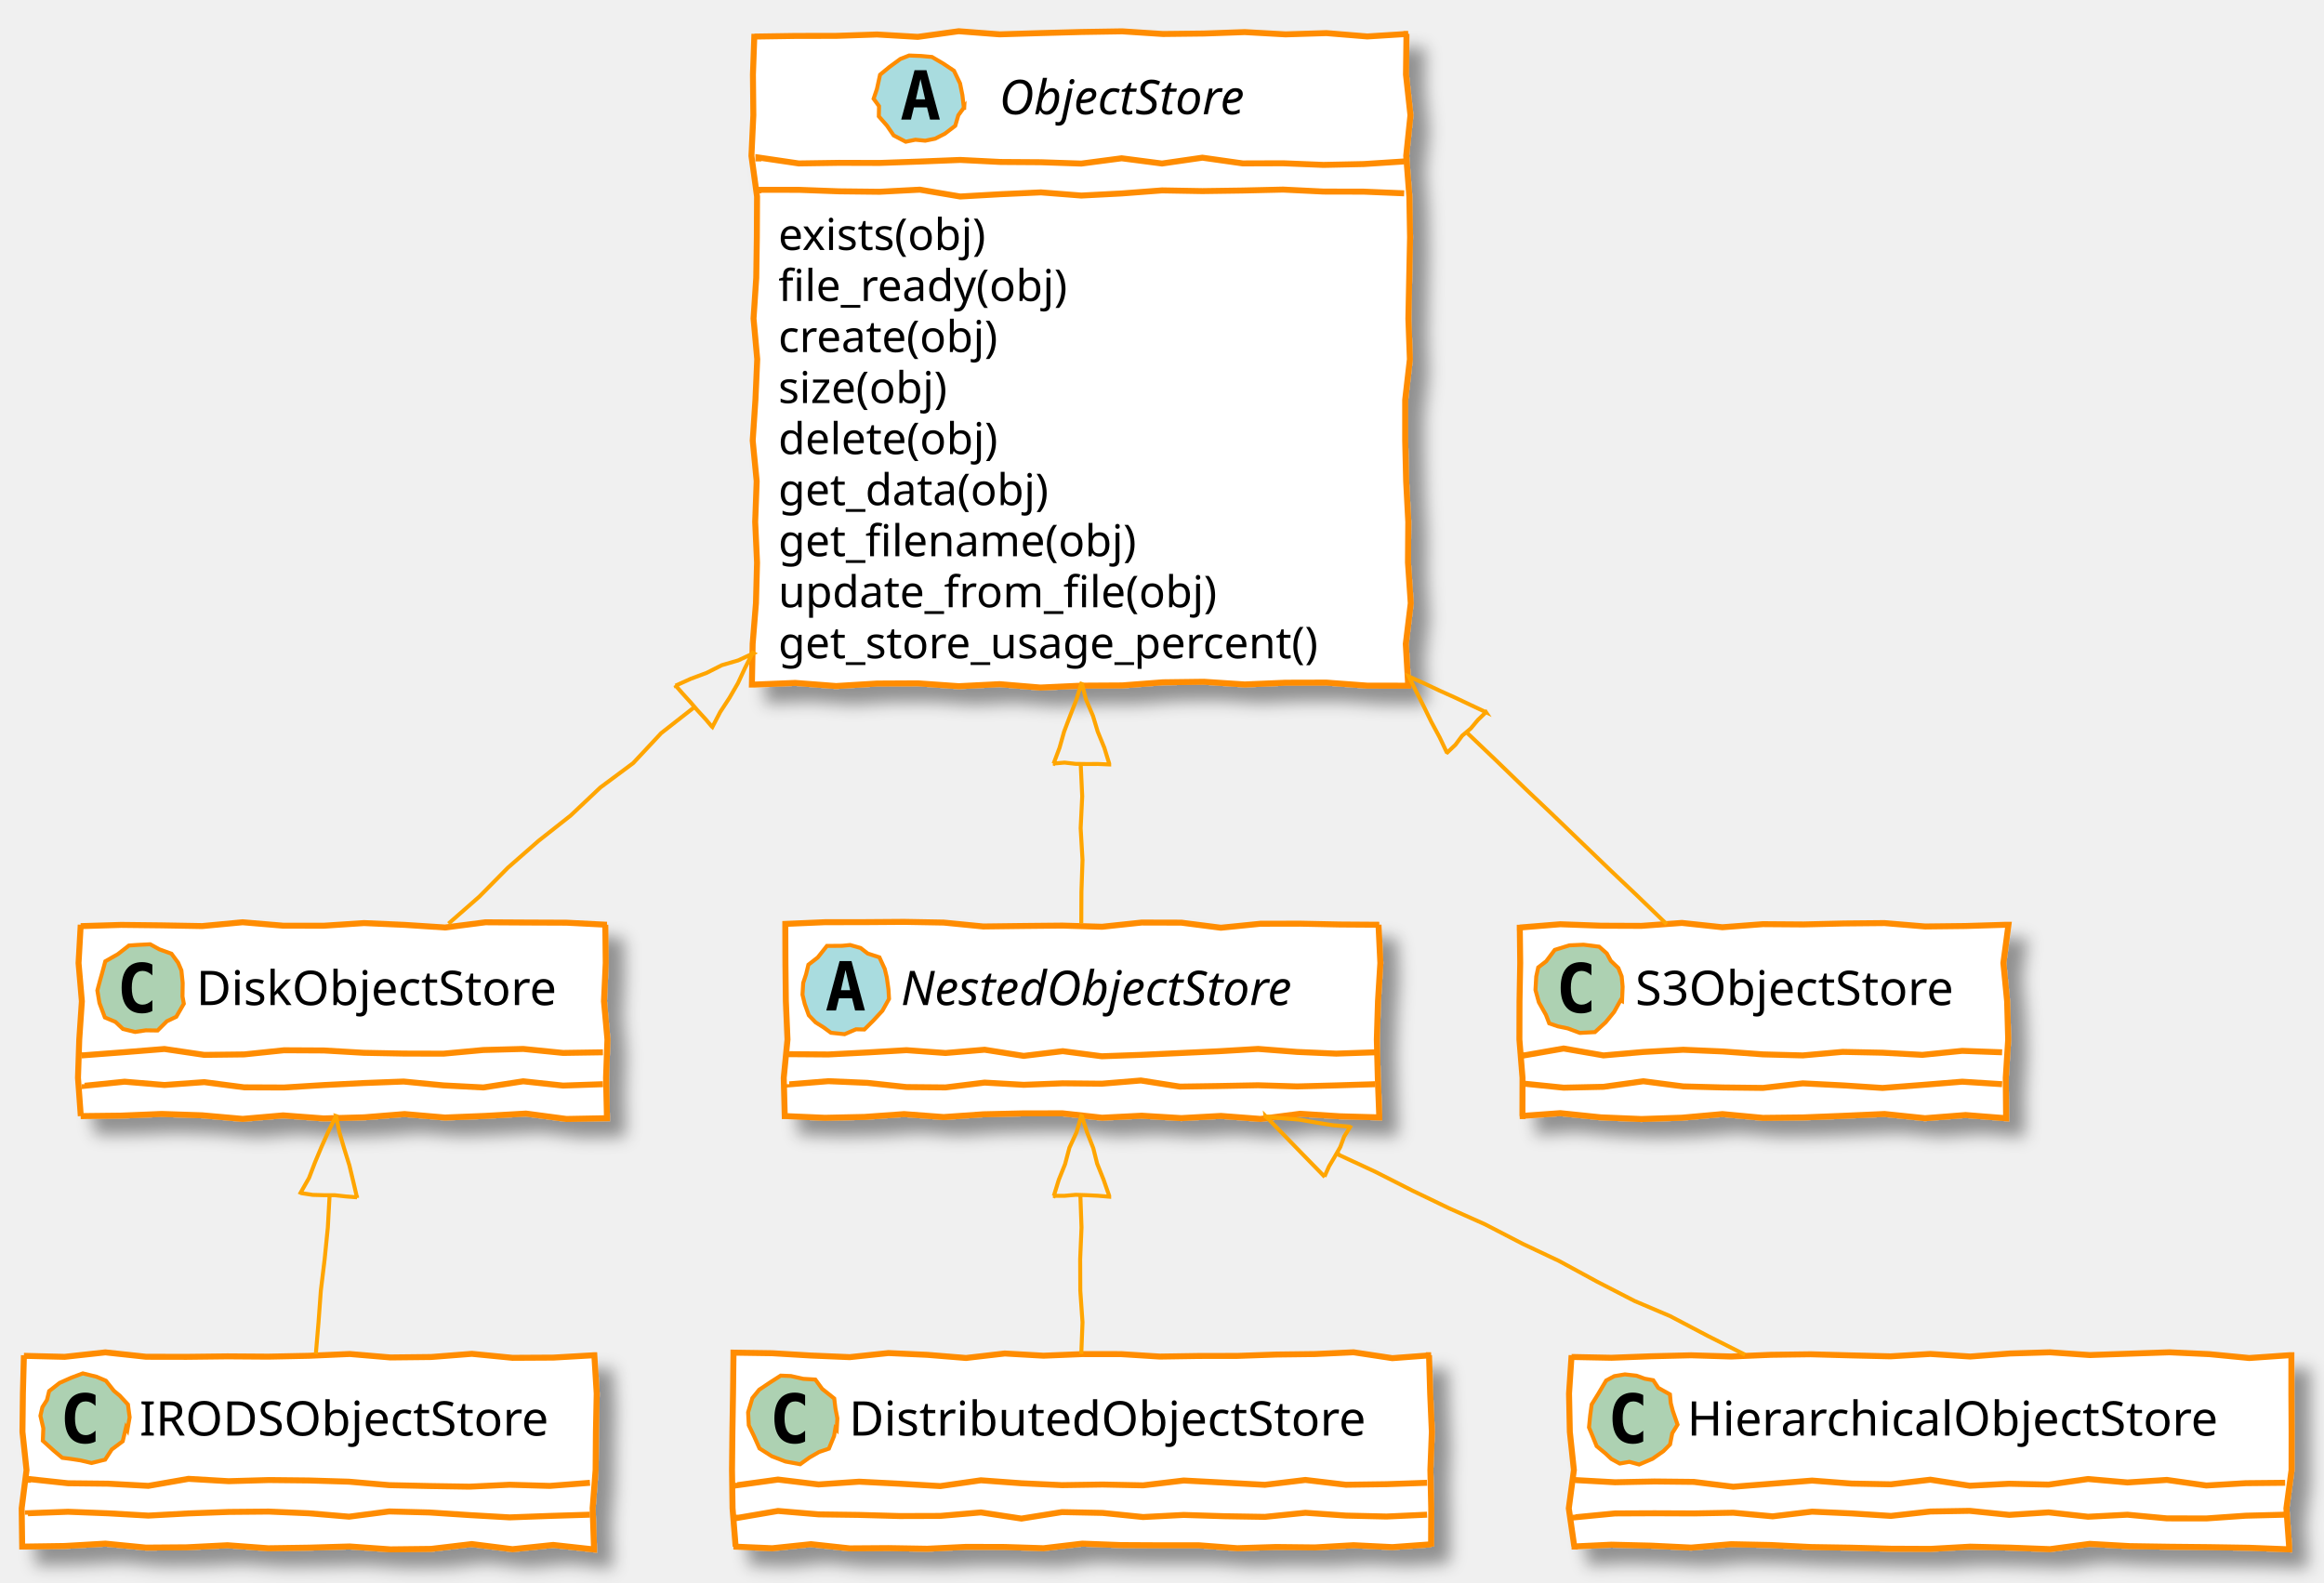
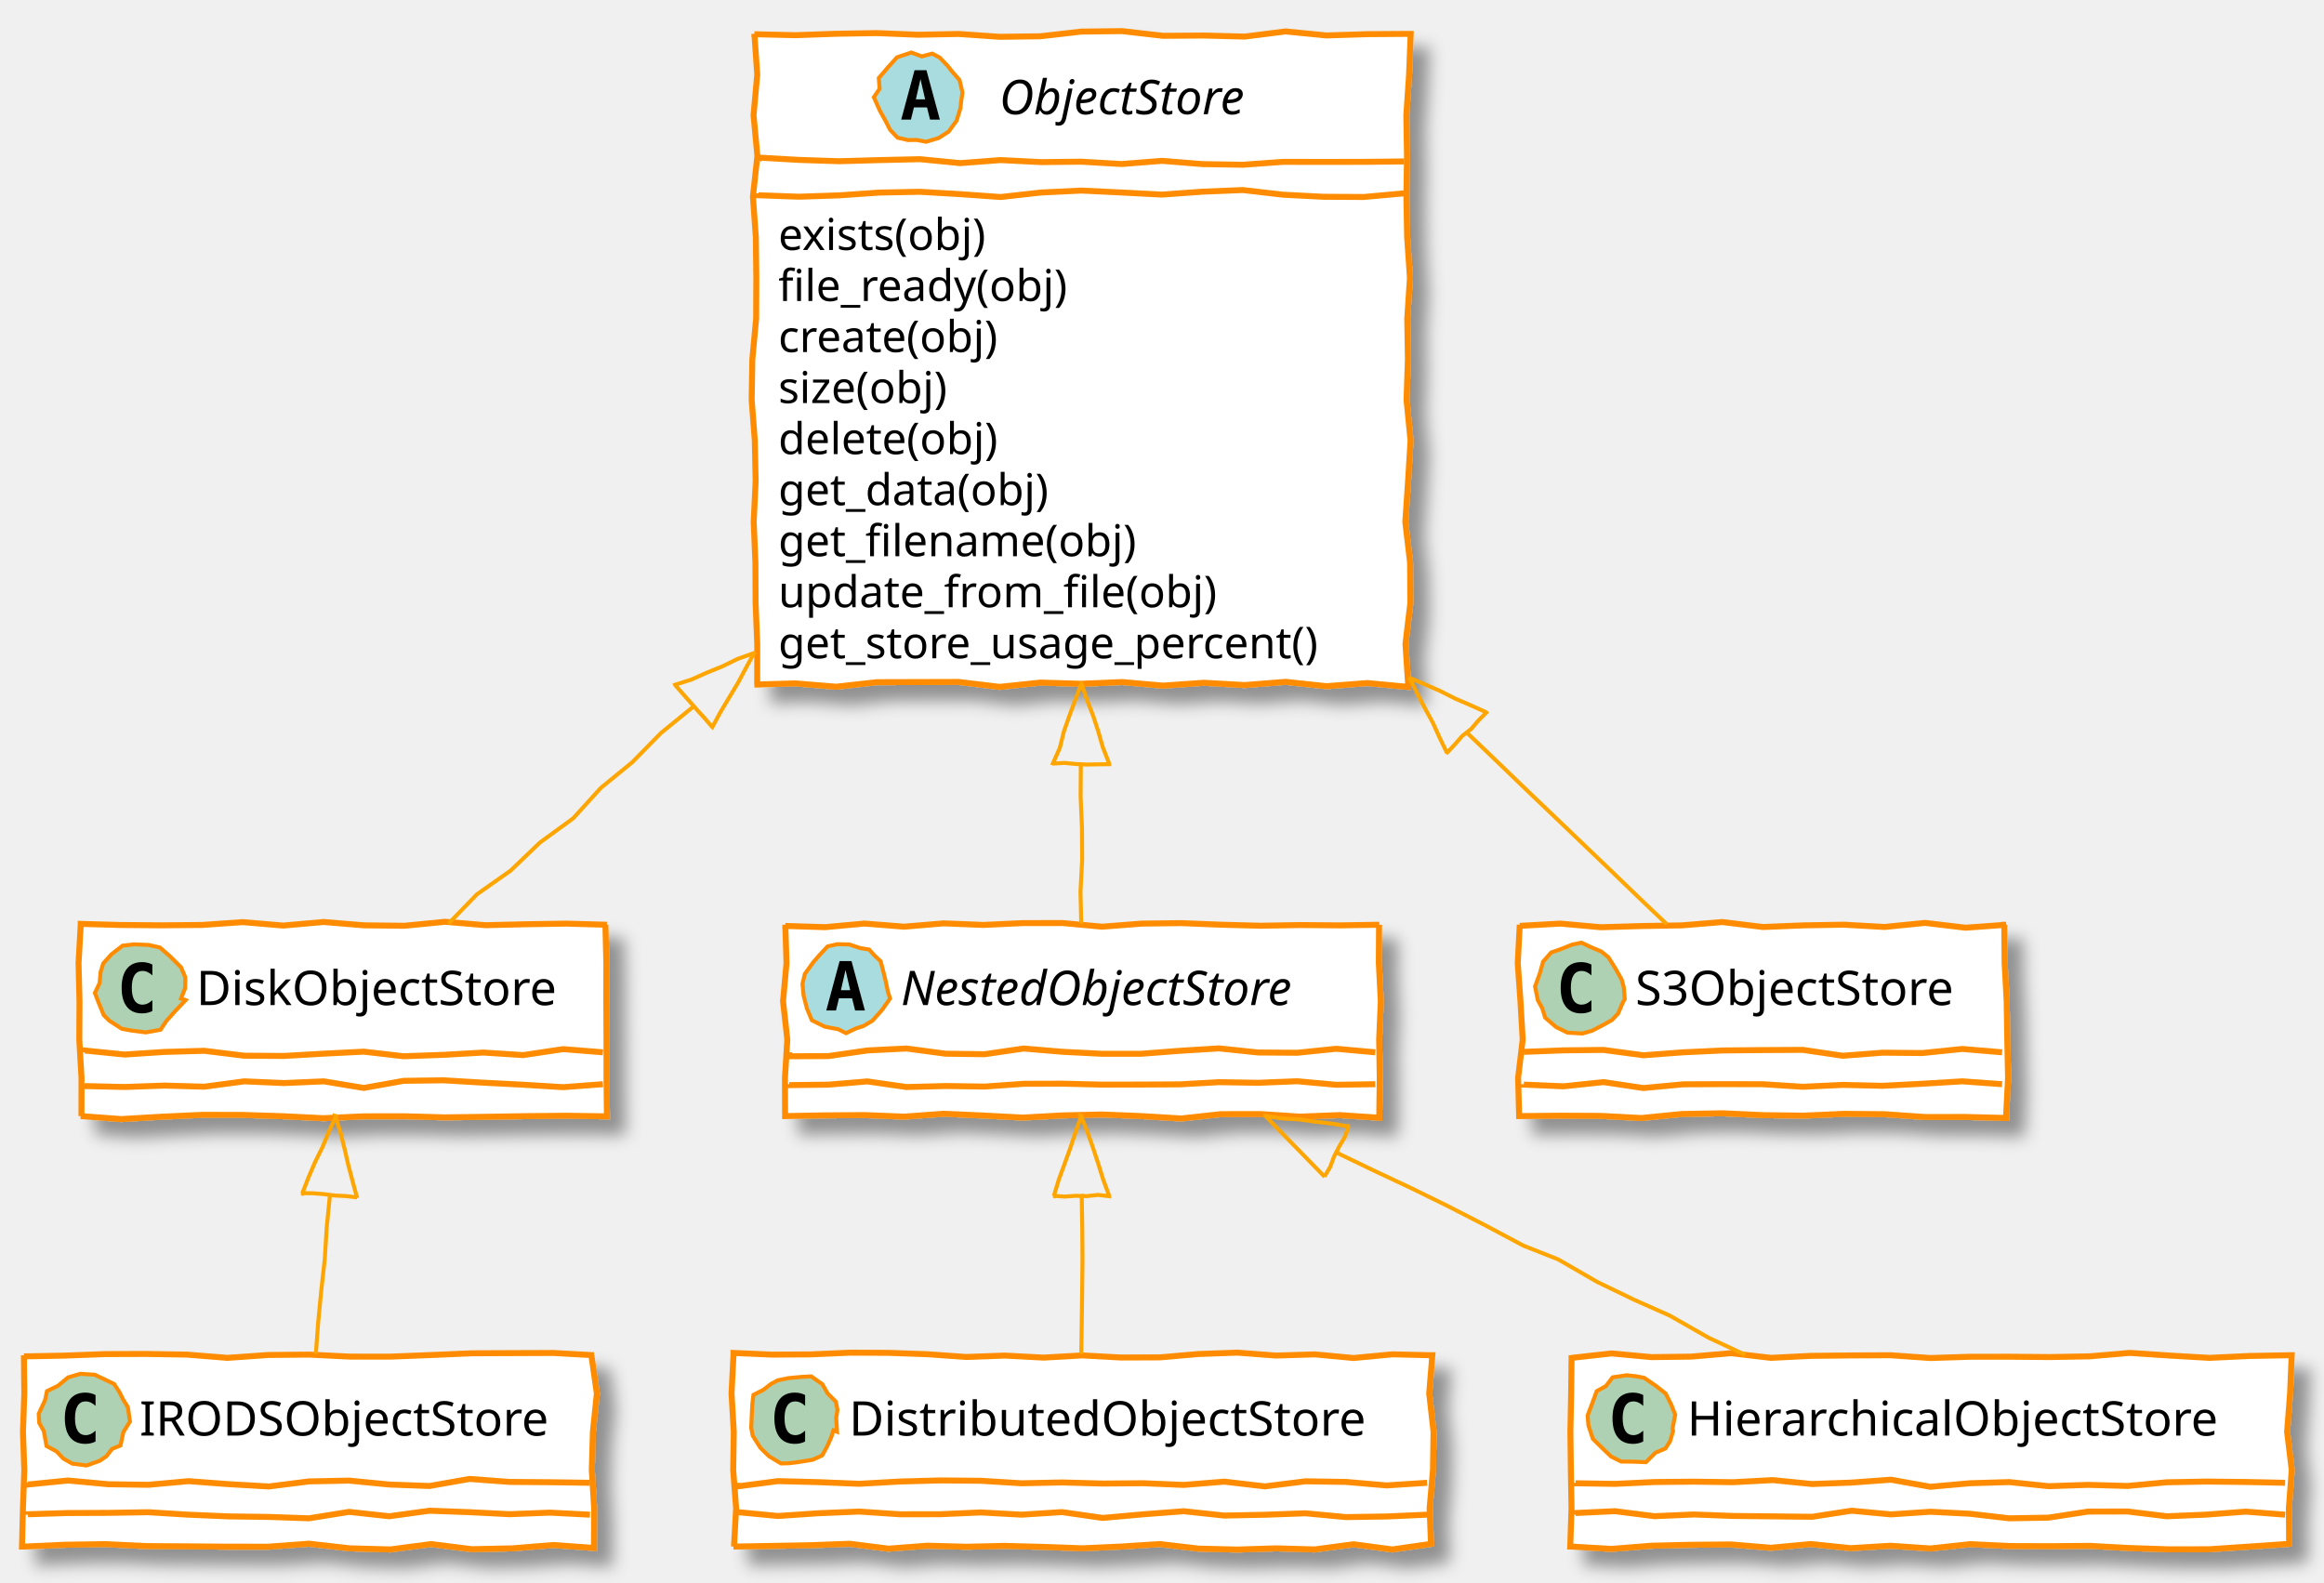
<svg xmlns="http://www.w3.org/2000/svg" height="397px" style="width:583px;height:397px;" version="1.1" viewBox="0 0 583 397" width="583px">
  <defs>
    <filter height="300%" id="f1" width="300%" x="-1" y="-1">
      <feGaussianBlur result="blurOut" stdDeviation="2.0" />
      <feColorMatrix in="blurOut" result="blurOut2" type="matrix" values="0 0 0 0 0 0 0 0 0 0 0 0 0 0 0 0 0 0 .4 0" />
      <feOffset dx="4.0" dy="4.0" in="blurOut2" result="blurOut3" />
      <feBlend in="SourceGraphic" in2="blurOut3" mode="normal" />
    </filter>
  </defs>
  <g>
-     <polygon fill="#FFFFFF" filter="url(#f1)" points="189.25,8.5,189.25,9.171,199.5,9.017,209.75,8.999,220,8.653,230.25,9.25,240.5,7.834,250.75,8.616,261,8.305,271.25,8.026,281.5,7.863,291.75,8.53,302,8.413,312.25,8.052,322.5,8.623,332.75,8.307,343,9.146,353.25,8.5,352.832,8.5,352.704,18.703,353.823,28.905,352.761,39.108,353.55,49.31,353.725,59.513,353.515,69.716,353.307,79.918,353.682,90.121,352.504,100.324,352.504,110.526,352.747,120.729,353.281,130.932,353.204,141.134,353.901,151.337,352.658,161.54,353.25,171.742,353.25,172.023,343,172.009,332.75,171.25,322.5,171.277,312.25,171.712,302,171.04,291.75,171.17,281.5,171.953,271.25,172.014,261,172.487,250.75,171.635,240.5,172.149,230.25,171.43,220,171.483,209.75,172.107,199.5,171.325,189.25,171.742,188.621,171.742,188.81,161.54,189.637,151.337,189.912,141.134,189.444,130.932,189.819,120.729,188.825,110.526,189.507,100.324,189.961,90.121,189.034,79.918,189.712,69.716,189.86,59.513,189.914,49.31,188.508,39.108,188.985,28.905,188.883,18.703,189.25,8.5" style="stroke: #FF8C00; stroke-width: 1.5;" />
-     <polygon fill="#A9DCDF" points="241.888,26.891,240.408,28.908,239.634,31.551,237.022,33.549,234.595,34.787,232.099,35.296,229.641,35.055,227.211,35.556,224.186,33.971,222.502,31.519,220.464,29.197,220.514,26.634,219.159,24.772,219.991,22.311,220.775,18.741,223.165,16.772,225.863,14.798,228.066,13.928,231.1,14.048,233.799,14.297,236.661,15.977,239.31,17.747,240.838,20.929,241.431,23.872,241.855,27.525" style="stroke: #FF8C00; stroke-width: 1.0;" />
+     <polygon fill="#FFFFFF" filter="url(#f1)" points="189.25,8.5,189.25,8.588,199.5,8.829,209.75,8.473,220,8.301,230.25,8.718,240.5,8.522,250.75,9.234,261,9.1,271.25,7.925,281.5,7.808,291.75,8.985,302,8.914,312.25,9.178,322.5,7.883,332.75,8.894,343,8.571,353.25,8.5,353.881,8.5,353.479,18.703,352.793,28.905,352.96,39.108,352.815,49.31,352.993,59.513,353.696,69.716,353.021,79.918,353.184,90.121,352.844,100.324,353.847,110.526,353.226,120.729,352.535,130.932,353.731,141.134,353.794,151.337,352.579,161.54,353.25,171.742,353.25,172.322,343,171.363,332.75,172.148,322.5,171.058,312.25,171.863,302,171.291,291.75,172.007,281.5,171.109,271.25,171.544,261,171.243,250.75,172.32,240.5,171.083,230.25,171.111,220,171.14,209.75,172.279,199.5,171.442,189.25,171.742,189.952,171.742,189.97,161.54,189.551,151.337,189.504,141.134,189.073,130.932,189.562,120.729,189.352,110.526,188.567,100.324,188.731,90.121,189.689,79.918,189.73,69.716,189.61,59.513,188.881,49.31,189.999,39.108,189.036,28.905,189.965,18.703,189.25,8.5" style="stroke: #FF8C00; stroke-width: 1.5;" />
+     <polygon fill="#A9DCDF" points="240.934,27.151,239.967,30.288,237.956,33.035,235.461,34.628,232.314,35.566,229.871,35.107,227.8,35.142,225.168,34.542,223.285,32.556,222.127,30.295,220.763,27.839,219.214,24.388,220.663,22.268,220.453,19.587,222.813,16.832,225.031,14.38,228.605,13.179,231.255,14.146,233.869,13.459,235.729,14.445,237.676,16.465,238.962,18.084,240.695,20.05,241.445,23.188,241.12,25.433" style="stroke: #FF8C00; stroke-width: 1.0;" />
    <path d="M230.909,19.844 L229.753,24.922 L232.081,24.922 L230.909,19.844 Z M229.425,17.609 L232.409,17.609 L235.769,30 L233.316,30 L232.55,26.938 L229.269,26.938 L228.519,30 L226.081,30 L229.425,17.609 Z " />
    <text fill="#000000" font-family="sans-serif" font-size="12" font-style="italic" lengthAdjust="spacingAndGlyphs" textLength="73" x="250.7" y="28.654">ObjectStore</text>
-     <path d="M190.25,40.5 L190.25,39.512 L200.375,41.003 L210.5,40.852 L220.625,40.882 L230.75,40.528 L240.875,40.124 L251,40.632 L261.125,40.7 L271.25,41.04 L281.375,39.709 L291.5,41.023 L301.625,39.559 L311.75,40.995 L321.875,40.961 L332,41.372 L342.125,41.156 L352.25,40.5 " fill="#FFFFFF" style="stroke: #FF8C00; stroke-width: 1.5;" />
-     <path d="M190.25,48.5 L190.25,47.617 L200.375,47.626 L210.5,47.999 L220.625,48.112 L230.75,47.584 L240.875,49.299 L251,48.725 L261.125,48.263 L271.25,49.06 L281.375,48.534 L291.5,47.766 L301.625,47.944 L311.75,47.798 L321.875,47.562 L332,48.058 L342.125,48.081 L352.25,48.5 " fill="#FFFFFF" style="stroke: #FF8C00; stroke-width: 1.5;" />
+     <path d="M190.25,40.5 L190.25,39.535 L200.375,40.112 L210.5,40.449 L220.625,40.165 L230.75,39.934 L240.875,40.926 L251,40.161 L261.125,40.668 L271.25,40.564 L281.375,41.152 L291.5,40.353 L301.625,41.17 L311.75,41.333 L321.875,40.605 L332,40.628 L342.125,40.606 L352.25,40.5 " fill="#FFFFFF" style="stroke: #FF8C00; stroke-width: 1.5;" />
+     <path d="M190.25,48.5 L190.25,48.986 L200.375,49.35 L210.5,49.012 L220.625,48.31 L230.75,48.116 L240.875,48.706 L251,49.428 L261.125,48.3 L271.25,47.808 L281.375,48.295 L291.5,48.82 L301.625,48.089 L311.75,47.676 L321.875,48.847 L332,49.366 L342.125,49.42 L352.25,48.5 " fill="#FFFFFF" style="stroke: #FF8C00; stroke-width: 1.5;" />
    <text fill="#000000" font-family="sans-serif" font-size="11" lengthAdjust="spacingAndGlyphs" textLength="59" x="195.25" y="62.71">exists(obj)</text>
    <text fill="#000000" font-family="sans-serif" font-size="11" lengthAdjust="spacingAndGlyphs" textLength="80" x="195.25" y="75.515">file_ready(obj)</text>
    <text fill="#000000" font-family="sans-serif" font-size="11" lengthAdjust="spacingAndGlyphs" textLength="61" x="195.25" y="88.32">create(obj)</text>
    <text fill="#000000" font-family="sans-serif" font-size="11" lengthAdjust="spacingAndGlyphs" textLength="47" x="195.25" y="101.124">size(obj)</text>
    <text fill="#000000" font-family="sans-serif" font-size="11" lengthAdjust="spacingAndGlyphs" textLength="60" x="195.25" y="113.929">delete(obj)</text>
    <text fill="#000000" font-family="sans-serif" font-size="11" lengthAdjust="spacingAndGlyphs" textLength="74" x="195.25" y="126.734">get_data(obj)</text>
    <text fill="#000000" font-family="sans-serif" font-size="11" lengthAdjust="spacingAndGlyphs" textLength="98" x="195.25" y="139.539">get_filename(obj)</text>
    <text fill="#000000" font-family="sans-serif" font-size="11" lengthAdjust="spacingAndGlyphs" textLength="120" x="195.25" y="152.343">update_from_file(obj)</text>
    <text fill="#000000" font-family="sans-serif" font-size="11" lengthAdjust="spacingAndGlyphs" textLength="152" x="195.25" y="165.148">get_store_usage_percent()</text>
-     <polygon fill="#FFFFFF" filter="url(#f1)" points="20.25,232,20.25,232.346,30.404,232.036,40.558,232.151,50.712,232.332,60.865,231.374,71.019,232.233,81.173,232.247,91.327,231.579,101.481,232.028,111.635,232.688,121.788,231.382,131.942,231.442,142.096,231.483,152.25,232,151.85,232,151.952,241.6,151.515,251.2,152.381,260.8,152.03,270.4,152.25,280,152.25,280.529,142.096,280.72,131.942,279.367,121.788,279.948,111.635,280.362,101.481,279.49,91.327,280.308,81.173,280.585,71.019,279.822,60.865,280.702,50.712,279.804,40.558,279.463,30.404,279.883,20.25,280,20.268,280,19.564,270.4,19.883,260.8,20.538,251.2,19.705,241.6,20.25,232" style="stroke: #FF8C00; stroke-width: 1.5;" />
-     <polygon fill="#ADD1B2" points="46.114,251.806,44.227,255.081,41.856,256.21,39.534,258.527,36.572,258.486,33.899,258.893,30.86,258.153,28.954,256.365,26.308,255.252,24.953,251.634,24.422,248.487,25.111,245.912,25.608,244.156,26.415,241.175,29.573,239.374,32.342,237.214,34.458,237.064,37.672,236.897,40.001,238.178,43.006,239.258,44.677,241.516,45.505,243.453,45.83,246.59,45.781,250.001" style="stroke: #FF8C00; stroke-width: 1.0;" />
+     <polygon fill="#FFFFFF" filter="url(#f1)" points="20.25,232,20.25,231.783,30.404,232.063,40.558,232.14,50.712,232.051,60.865,231.338,71.019,232.203,81.173,231.306,91.327,232.145,101.481,232.254,111.635,231.253,121.788,232.114,131.942,231.871,142.096,231.716,152.25,232,151.867,232,152.107,241.6,152.1,251.2,152.148,260.8,152.151,270.4,152.25,280,152.25,280.06,142.096,279.913,131.942,280.014,121.788,280.18,111.635,280.322,101.481,280.045,91.327,280.056,81.173,280.529,71.019,280.034,60.865,279.706,50.712,279.688,40.558,280.157,30.404,280.749,20.25,280,20.439,280,20.45,270.4,19.892,260.8,19.945,251.2,19.705,241.6,20.25,232" style="stroke: #FF8C00; stroke-width: 1.5;" />
+     <polygon fill="#ADD1B2" points="46.554,250.922,43.99,253.614,41.719,256.158,40.268,258.346,36.577,259.004,32.887,258.529,30.56,258.098,27.426,256.072,26.021,254.665,24.662,251.34,23.801,249.108,24.989,246.635,25.233,243.858,25.913,241.681,27.958,239.413,30.76,237.246,33.643,236.913,37.275,237.068,40.117,237.708,42.662,239.928,45.422,242.683,46.496,245.214,46.448,247.891,45.417,250.524" style="stroke: #FF8C00; stroke-width: 1.0;" />
    <path d="M38.219,253.641 Q37.641,253.938 37,254.086 Q36.359,254.234 35.656,254.234 Q33.156,254.234 31.836,252.586 Q30.516,250.938 30.516,247.812 Q30.516,244.688 31.836,243.031 Q33.156,241.375 35.656,241.375 Q36.359,241.375 37.008,241.531 Q37.656,241.688 38.219,241.984 L38.219,244.703 Q37.594,244.125 37,243.852 Q36.406,243.578 35.781,243.578 Q34.438,243.578 33.75,244.648 Q33.062,245.719 33.062,247.812 Q33.062,249.906 33.75,250.977 Q34.438,252.047 35.781,252.047 Q36.406,252.047 37,251.773 Q37.594,251.5 38.219,250.922 L38.219,253.641 Z " />
    <text fill="#000000" font-family="sans-serif" font-size="12" lengthAdjust="spacingAndGlyphs" textLength="100" x="49.25" y="252.154">DiskObjectStore</text>
-     <path d="M21.25,264 L21.25,264.727 L31.25,263.968 L41.25,263.167 L51.25,264.647 L61.25,264.528 L71.25,263.489 L81.25,263.541 L91.25,264.125 L101.25,264.318 L111.25,264.344 L121.25,263.423 L131.25,263.157 L141.25,264.156 L151.25,264 " fill="#FFFFFF" style="stroke: #FF8C00; stroke-width: 1.5;" />
-     <path d="M21.25,272 L21.25,272.396 L31.25,271.372 L41.25,272.201 L51.25,271.482 L61.25,272.788 L71.25,272.832 L81.25,272.214 L91.25,271.71 L101.25,271.332 L111.25,272.3 L121.25,272.818 L131.25,271.271 L141.25,272.348 L151.25,272 " fill="#FFFFFF" style="stroke: #FF8C00; stroke-width: 1.5;" />
-     <polygon fill="#FFFFFF" filter="url(#f1)" points="197,232,197,231.788,206.933,231.36,216.867,231.348,226.8,231.276,236.733,231.454,246.667,232.431,256.6,232.307,266.533,232.21,276.467,232.502,286.4,231.446,296.333,231.473,306.267,232.747,316.2,231.748,326.133,231.727,336.067,231.934,346,232,345.811,232,346.272,241.6,345.68,251.2,345.391,260.8,345.634,270.4,346,280,346,280.324,336.067,280.045,326.133,279.422,316.2,280.712,306.267,279.957,296.333,280.505,286.4,279.904,276.467,280.405,266.533,279.301,256.6,279.318,246.667,279.548,236.733,280.24,226.8,279.5,216.867,280.208,206.933,280.426,197,280,196.863,280,196.611,270.4,197.551,260.8,197.141,251.2,197.032,241.6,197,232" style="stroke: #FF8C00; stroke-width: 1.5;" />
-     <polygon fill="#A9DCDF" points="223.021,250.597,221.369,253.561,219.088,256.029,216.835,258.273,214.738,258.227,211.874,259.459,208.452,259.098,206.604,257.748,204.611,256.492,202.894,254.703,201.875,251.865,201.313,249.542,201.496,246.585,202.211,244.434,202.795,242.025,205.148,240.199,207.439,237.312,211.251,237.282,213.266,237.081,215.895,237.834,217.676,239.215,220.613,240.173,221.948,243.075,222.465,245.219,222.88,248.207" style="stroke: #FF8C00; stroke-width: 1.0;" />
+     <path d="M21.25,264 L21.25,263.55 L31.25,264.561 L41.25,263.905 L51.25,263.622 L61.25,264.851 L71.25,264.912 L81.25,264.335 L91.25,263.838 L101.25,264.988 L111.25,264.633 L121.25,264.063 L131.25,264.699 L141.25,263.202 L151.25,264 " fill="#FFFFFF" style="stroke: #FF8C00; stroke-width: 1.5;" />
+     <path d="M21.25,272 L21.25,272.471 L31.25,272.7 L41.25,272.349 L51.25,272.627 L61.25,271.285 L71.25,271.715 L81.25,271.285 L91.25,272.944 L101.25,271.156 L111.25,271.025 L121.25,271.617 L131.25,272.133 L141.25,272.748 L151.25,272 " fill="#FFFFFF" style="stroke: #FF8C00; stroke-width: 1.5;" />
+     <polygon fill="#FFFFFF" filter="url(#f1)" points="197,232,197,232.296,206.933,232.607,216.867,231.699,226.8,232.483,236.733,231.649,246.667,232.047,256.6,231.585,266.533,231.571,276.467,232.486,286.4,231.713,296.333,231.591,306.267,231.987,316.2,232.247,326.133,232.075,336.067,232.154,346,232,345.945,232,345.892,241.6,346.384,251.2,345.974,260.8,346.119,270.4,346,280,346,280.411,336.067,279.753,326.133,280.138,316.2,279.496,306.267,279.513,296.333,280.6,286.4,280.003,276.467,279.602,266.533,279.827,256.6,280.377,246.667,279.857,236.733,279.416,226.8,280.14,216.867,279.745,206.933,279.819,197,280,196.948,280,196.917,270.4,197.507,260.8,196.436,251.2,197.306,241.6,197,232" style="stroke: #FF8C00; stroke-width: 1.5;" />
+     <polygon fill="#A9DCDF" points="223.287,250.502,221.295,253.335,218.87,256.061,216.589,257.413,214.716,258.01,212.236,259.196,210.301,258.222,206.9,257.563,203.662,255.968,202.404,252.936,201.577,249.712,201.31,246.815,201.903,244.333,203.99,241.443,205.54,239.647,207.635,237.429,210.024,236.878,213.008,236.939,215.846,237.863,218.039,238.221,219.411,239.75,220.912,241.158,221.682,244.085,222.181,246.144,222.767,248.918" style="stroke: #FF8C00; stroke-width: 1.0;" />
    <path d="M212.109,243.344 L210.953,248.422 L213.281,248.422 L212.109,243.344 Z M210.625,241.109 L213.609,241.109 L216.969,253.5 L214.516,253.5 L213.75,250.438 L210.469,250.438 L209.719,253.5 L207.281,253.5 L210.625,241.109 Z " />
    <text fill="#000000" font-family="sans-serif" font-size="12" font-style="italic" lengthAdjust="spacingAndGlyphs" textLength="117" x="226" y="252.154">NestedObjectStore</text>
-     <path d="M198,264 L198,264.469 L207.8,264.543 L217.6,264.038 L227.4,263.467 L237.2,264.175 L247,263.352 L256.8,264.899 L266.6,263.715 L276.4,264.993 L286.2,264.641 L296,264.19 L305.8,263.732 L315.6,263.149 L325.4,263.907 L335.2,264.332 L345,264 " fill="#FFFFFF" style="stroke: #FF8C00; stroke-width: 1.5;" />
-     <path d="M198,272 L198,272.038 L207.8,271.243 L217.6,271.664 L227.4,272.721 L237.2,272.81 L247,271.598 L256.8,272.157 L266.6,271.781 L276.4,271.877 L286.2,271.07 L296,272.606 L305.8,272.457 L315.6,272.268 L325.4,272.562 L335.2,272.302 L345,272 " fill="#FFFFFF" style="stroke: #FF8C00; stroke-width: 1.5;" />
-     <polygon fill="#FFFFFF" filter="url(#f1)" points="381.25,232,381.25,232.699,391.417,231.871,401.583,232.239,411.75,232.28,421.917,231.542,432.083,232.626,442.25,231.849,452.417,231.923,462.583,231.679,472.75,231.583,482.917,232.431,493.083,232.315,503.25,232,503.846,232,502.567,241.6,503.506,251.2,503.773,260.8,503.165,270.4,503.25,280,503.25,280.538,493.083,279.734,482.917,280.528,472.75,279.475,462.583,279.925,452.417,280.332,442.25,280.447,432.083,279.496,421.917,280.405,411.75,280.736,401.583,280.316,391.417,279.262,381.25,280,381.918,280,381.939,270.4,381.159,260.8,381.186,251.2,381.359,241.6,381.25,232" style="stroke: #FF8C00; stroke-width: 1.5;" />
-     <polygon fill="#ADD1B2" points="406.542,250.943,404.908,253.885,402.798,256.47,400.1,258.932,396.328,259.137,393.293,258.005,390.819,257.49,388.639,256.735,387.819,254.611,386.043,251.444,385.188,248.363,385.382,245.001,385.883,242.701,387.877,241.168,390.031,238.301,393.694,237.168,397.247,237.006,401.166,237.506,403.077,239.191,404.084,241.058,405.984,242.874,406.813,244.961,407.054,247.562,406.905,251.138" style="stroke: #FF8C00; stroke-width: 1.0;" />
+     <path d="M198,264 L198,264.995 L207.8,264.947 L217.6,263.534 L227.4,263.044 L237.2,264.352 L247,264.478 L256.8,263.05 L266.6,263.875 L276.4,264.37 L286.2,264.372 L296,263.62 L305.8,263.017 L315.6,264.046 L325.4,264.116 L335.2,263.113 L345,264 " fill="#FFFFFF" style="stroke: #FF8C00; stroke-width: 1.5;" />
+     <path d="M198,272 L198,272.231 L207.8,272.115 L217.6,271.3 L227.4,272.713 L237.2,272.458 L247,272.596 L256.8,271.9 L266.6,271.869 L276.4,272.107 L286.2,272.091 L296,272.039 L305.8,271.49 L315.6,271.65 L325.4,271.259 L335.2,272.148 L345,272 " fill="#FFFFFF" style="stroke: #FF8C00; stroke-width: 1.5;" />
+     <polygon fill="#FFFFFF" filter="url(#f1)" points="381.25,232,381.25,232.28,391.417,231.709,401.583,232.624,411.75,232.324,421.917,232.155,432.083,231.32,442.25,232.567,452.417,232.152,462.583,231.986,472.75,232.557,482.917,231.535,493.083,232.744,503.25,232,502.791,232,502.878,241.6,503.392,251.2,503.545,260.8,503.743,270.4,503.25,280,503.25,280.473,493.083,280.221,482.917,280.232,472.75,279.527,462.583,279.438,452.417,279.888,442.25,279.765,432.083,279.292,421.917,279.475,411.75,280.483,401.583,279.951,391.417,279.903,381.25,280,381.095,280,380.837,270.4,381.987,260.8,381.426,251.2,380.744,241.6,381.25,232" style="stroke: #FF8C00; stroke-width: 1.5;" />
+     <polygon fill="#ADD1B2" points="407.011,251.696,405.93,254.255,404.393,255.887,402.188,257.128,399.412,258.579,396.951,259.284,393.219,259.071,390.34,257.649,387.631,255.304,386.878,252.924,385.782,250.937,385.086,247.492,386.292,244.167,387.108,241.234,389.121,238.965,391.45,238.148,394.415,236.969,396.712,236.496,399.058,237.604,401.689,238.701,403.492,240.163,405.377,243.191,406.819,245.761,407.344,247.677,407.589,250.616" style="stroke: #FF8C00; stroke-width: 1.0;" />
    <path d="M399.219,253.641 Q398.641,253.938 398,254.086 Q397.359,254.234 396.656,254.234 Q394.156,254.234 392.836,252.586 Q391.516,250.938 391.516,247.812 Q391.516,244.688 392.836,243.031 Q394.156,241.375 396.656,241.375 Q397.359,241.375 398.008,241.531 Q398.656,241.688 399.219,241.984 L399.219,244.703 Q398.594,244.125 398,243.852 Q397.406,243.578 396.781,243.578 Q395.438,243.578 394.75,244.648 Q394.062,245.719 394.062,247.812 Q394.062,249.906 394.75,250.977 Q395.438,252.047 396.781,252.047 Q397.406,252.047 398,251.773 Q398.594,251.5 399.219,250.922 L399.219,253.641 Z " />
    <text fill="#000000" font-family="sans-serif" font-size="12" lengthAdjust="spacingAndGlyphs" textLength="90" x="410.25" y="252.154">S3ObjectStore</text>
-     <path d="M382.25,264 L382.25,264.794 L392.25,263.046 L402.25,264.781 L412.25,263.916 L422.25,263.36 L432.25,263.79 L442.25,264.519 L452.25,264.781 L462.25,263.893 L472.25,264.1 L482.25,264.642 L492.25,263.636 L502.25,264 " fill="#FFFFFF" style="stroke: #FF8C00; stroke-width: 1.5;" />
-     <path d="M382.25,272 L382.25,271.856 L392.25,272.874 L402.25,272.657 L412.25,271.259 L422.25,272.555 L432.25,272.82 L442.25,272.935 L452.25,271.789 L462.25,272.295 L472.25,272.945 L482.25,272.178 L492.25,271.371 L502.25,272 " fill="#FFFFFF" style="stroke: #FF8C00; stroke-width: 1.5;" />
-     <polygon fill="#FFFFFF" filter="url(#f1)" points="6,340,6,340.147,16.214,340.4,26.429,339.279,36.643,340.381,46.857,340.4,57.071,340.279,67.286,340.351,77.5,340.138,87.714,339.687,97.929,340.555,108.143,340.443,118.357,339.645,128.571,340.649,138.786,340.591,149,340,149.098,340,149.687,349.6,149.491,359.2,149.413,368.8,148.667,378.4,149,388,149,388.716,138.786,387.591,128.571,388.654,118.357,387.371,108.143,388.581,97.929,388.7,87.714,387.972,77.5,388.269,67.286,388.42,57.071,387.665,46.857,388.18,36.643,388.256,26.429,387.26,16.214,387.851,6,388,5.569,388,5.435,378.4,6.655,368.8,5.633,359.2,5.745,349.6,6,340" style="stroke: #FF8C00; stroke-width: 1.5;" />
-     <polygon fill="#ADD1B2" points="31.602,358.155,30.783,361.58,28.028,363.649,26.368,366.19,22.942,367.034,20.191,366.377,17.783,366.009,15.621,365.729,13.51,363.957,10.741,361.454,10.867,358.328,10.14,355.194,10.636,353.029,11.779,351.231,12.329,348.995,14.961,346.936,17.905,345.628,20.775,344.555,24.195,345.388,26.565,346.396,28.565,348.917,30.029,350.129,32.092,352.352,32.523,355.574,31.955,358.775" style="stroke: #FF8C00; stroke-width: 1.0;" />
+     <path d="M382.25,264 L382.25,263.888 L392.25,263.507 L402.25,263.402 L412.25,264.743 L422.25,264 L432.25,263.532 L442.25,263.441 L452.25,263.387 L462.25,264.865 L472.25,264.097 L482.25,264.183 L492.25,263.161 L502.25,264 " fill="#FFFFFF" style="stroke: #FF8C00; stroke-width: 1.5;" />
+     <path d="M382.25,272 L382.25,272.101 L392.25,272.533 L402.25,271.471 L412.25,272.965 L422.25,272.03 L432.25,271.986 L442.25,272.009 L452.25,272.649 L462.25,272.177 L472.25,272.407 L482.25,271.886 L492.25,271.279 L502.25,272 " fill="#FFFFFF" style="stroke: #FF8C00; stroke-width: 1.5;" />
+     <polygon fill="#FFFFFF" filter="url(#f1)" points="6,340,6,340.287,16.214,340.094,26.429,339.71,36.643,339.677,46.857,339.839,57.071,340.659,67.286,339.935,77.5,339.838,87.714,340.342,97.929,340.349,108.143,339.946,118.357,339.51,128.571,339.465,138.786,339.425,149,340,148.353,340,149.73,349.6,148.731,359.2,148.455,368.8,149.051,378.4,149,388,149,388.34,138.786,387.608,128.571,388.442,118.357,388.656,108.143,387.37,97.929,388.714,87.714,388.437,77.5,387.279,67.286,388.027,57.071,388.023,46.857,387.94,36.643,387.874,26.429,387.386,16.214,387.539,6,388,5.518,388,5.755,378.4,6.1,368.8,5.762,359.2,6.1,349.6,6,340" style="stroke: #FF8C00; stroke-width: 1.5;" />
+     <polygon fill="#ADD1B2" points="30.951,359.291,30.238,362.628,28.123,363.497,26.68,365.361,24.989,366.492,21.721,367.653,18.145,367.194,15.905,365.934,14.178,364.121,11.676,362.776,10.996,359.035,9.843,356.985,9.712,354.691,11.305,351.27,11.788,348.997,14.545,347.667,17.073,345.569,20.115,344.662,23.765,344.891,26.68,346.269,28.636,347.212,29.986,349.299,30.931,351.192,32.078,353.009,32.606,356.619" style="stroke: #FF8C00; stroke-width: 1.0;" />
    <path d="M23.969,361.641 Q23.391,361.938 22.75,362.086 Q22.109,362.234 21.406,362.234 Q18.906,362.234 17.586,360.586 Q16.266,358.938 16.266,355.812 Q16.266,352.688 17.586,351.031 Q18.906,349.375 21.406,349.375 Q22.109,349.375 22.758,349.531 Q23.406,349.688 23.969,349.984 L23.969,352.703 Q23.344,352.125 22.75,351.852 Q22.156,351.578 21.531,351.578 Q20.188,351.578 19.5,352.648 Q18.812,353.719 18.812,355.812 Q18.812,357.906 19.5,358.977 Q20.188,360.047 21.531,360.047 Q22.156,360.047 22.75,359.773 Q23.344,359.5 23.969,358.922 L23.969,361.641 Z " />
    <text fill="#000000" font-family="sans-serif" font-size="12" lengthAdjust="spacingAndGlyphs" textLength="111" x="35" y="360.154">IRODSObjectStore</text>
-     <path d="M7,372 L7,371.031 L17.071,372.115 L27.143,372.225 L37.214,372.769 L47.286,371.009 L57.357,371.598 L67.429,371.311 L77.5,371.417 L87.571,371.722 L97.643,372.588 L107.714,372.81 L117.786,372.969 L127.857,372.488 L137.929,372.78 L148,372 " fill="#FFFFFF" style="stroke: #FF8C00; stroke-width: 1.5;" />
-     <path d="M7,380 L7,379.641 L17.071,379.268 L27.143,379.659 L37.214,380.231 L47.286,379.683 L57.357,379.312 L67.429,379.221 L77.5,379.651 L87.571,380.499 L97.643,379.186 L107.714,379.445 L117.786,380.103 L127.857,380.678 L137.929,380.31 L148,380 " fill="#FFFFFF" style="stroke: #FF8C00; stroke-width: 1.5;" />
-     <polygon fill="#FFFFFF" filter="url(#f1)" points="184,340,184,339.349,193.722,339.494,203.444,340.071,213.167,340.478,222.889,339.45,232.611,339.898,242.333,340.687,252.056,339.561,261.778,340.115,271.5,339.714,281.222,339.722,290.944,340.333,300.667,340.182,310.389,340.168,320.111,339.826,329.833,339.704,339.556,339.259,349.278,340.733,359,340,358.488,340,358.773,349.6,359.193,359.2,358.824,368.8,359.04,378.4,359,388,359,387.432,349.278,388.135,339.556,387.656,329.833,388.211,320.111,388.105,310.389,388.405,300.667,387.669,290.944,387.677,281.222,387.627,271.5,387.262,261.778,388.41,252.056,388.103,242.333,388.074,232.611,388.545,222.889,388.382,213.167,388.451,203.444,387.396,193.722,388.416,184,388,184.542,388,183.771,378.4,183.632,368.8,183.731,359.2,183.887,349.6,184,340" style="stroke: #FF8C00; stroke-width: 1.5;" />
-     <polygon fill="#ADD1B2" points="209.565,358.337,209.235,360.269,207.938,363.435,205.457,364.277,203.074,365.652,200.728,367.344,197.05,366.667,193.619,365.342,190.529,363.373,189.154,360.301,187.841,357.565,187.673,354.322,188.736,350.751,190.45,348.655,193.213,346.799,195.847,345.117,198.414,345.222,201.504,345.918,204.54,346.101,206.238,348.428,209.278,350.858,209.577,353.325,210.064,355.84,209.9,358.688" style="stroke: #FF8C00; stroke-width: 1.0;" />
+     <path d="M7,372 L7,372.429 L17.071,371.424 L27.143,372.361 L37.214,372.501 L47.286,371.588 L57.357,372.344 L67.429,372.924 L77.5,371.652 L87.571,371.452 L97.643,372.434 L107.714,372.806 L117.786,371.033 L127.857,371.78 L137.929,371.855 L148,372 " fill="#FFFFFF" style="stroke: #FF8C00; stroke-width: 1.5;" />
+     <path d="M7,380 L7,379.892 L17.071,379.582 L27.143,379.543 L37.214,379.384 L47.286,380.002 L57.357,380.431 L67.429,380.561 L77.5,380.911 L87.571,379.295 L97.643,380.396 L107.714,379.007 L117.786,379.372 L127.857,379.878 L137.929,379.485 L148,380 " fill="#FFFFFF" style="stroke: #FF8C00; stroke-width: 1.5;" />
+     <polygon fill="#FFFFFF" filter="url(#f1)" points="184,340,184,339.426,193.722,339.845,203.444,339.784,213.167,339.355,222.889,339.401,232.611,339.741,242.333,340.435,252.056,340.085,261.778,340.595,271.5,340.043,281.222,340.571,290.944,340.536,300.667,339.691,310.389,339.346,320.111,340.081,329.833,339.784,339.556,340.695,349.278,339.771,359,340,359.314,340,358.53,349.6,359.617,359.2,359.473,368.8,358.636,378.4,359,388,359,387.321,349.278,388.718,339.556,387.422,329.833,388.714,320.111,388.445,310.389,388.747,300.667,388.51,290.944,387.37,281.222,387.992,271.5,388.432,261.778,388.08,252.056,387.825,242.333,388.04,232.611,387.78,222.889,388.523,213.167,387.295,203.444,387.654,193.722,387.831,184,388,184.13,388,184.665,378.4,183.932,368.8,184.079,359.2,183.511,349.6,184,340" style="stroke: #FF8C00; stroke-width: 1.5;" />
+     <polygon fill="#ADD1B2" points="209.073,358.842,208.488,360.672,207.478,362.916,206.258,365.129,203.856,366.221,200.243,366.8,197.96,367.092,195.917,367.146,192.945,365.361,190.766,363.251,188.818,360.161,188.443,358.148,188.614,354.456,188.746,352.071,189.011,349.954,191.444,348.709,193.444,347.184,195.089,346.298,197.736,345.748,200.973,345.441,203.504,345.3,206.299,347.27,207.629,349.597,209.678,351.652,210.092,353.699,209.768,355.718,209.977,359.202" style="stroke: #FF8C00; stroke-width: 1.0;" />
    <path d="M201.969,361.641 Q201.391,361.938 200.75,362.086 Q200.109,362.234 199.406,362.234 Q196.906,362.234 195.586,360.586 Q194.266,358.938 194.266,355.812 Q194.266,352.688 195.586,351.031 Q196.906,349.375 199.406,349.375 Q200.109,349.375 200.758,349.531 Q201.406,349.688 201.969,349.984 L201.969,352.703 Q201.344,352.125 200.75,351.852 Q200.156,351.578 199.531,351.578 Q198.188,351.578 197.5,352.648 Q196.812,353.719 196.812,355.812 Q196.812,357.906 197.5,358.977 Q198.188,360.047 199.531,360.047 Q200.156,360.047 200.75,359.773 Q201.344,359.5 201.969,358.922 L201.969,361.641 Z " />
    <text fill="#000000" font-family="sans-serif" font-size="12" lengthAdjust="spacingAndGlyphs" textLength="143" x="213" y="360.154">DistributedObjectStore</text>
-     <path d="M185,372 L185,372.594 L195.177,371.189 L205.353,372.414 L215.529,371.72 L225.706,372.233 L235.882,372.828 L246.059,371.373 L256.235,372.116 L266.412,372.589 L276.588,372.434 L286.765,372.64 L296.941,371.426 L307.118,371.96 L317.294,372.507 L327.471,371.285 L337.647,372.491 L347.824,372.349 L358,372 " fill="#FFFFFF" style="stroke: #FF8C00; stroke-width: 1.5;" />
-     <path d="M185,380 L185,380.809 L195.177,379.065 L205.353,379.92 L215.529,380.06 L225.706,380.341 L235.882,380.31 L246.059,379.433 L256.235,380.98 L266.412,379.351 L276.588,379.557 L286.765,380.59 L296.941,380.065 L307.118,380.382 L317.294,380.55 L327.471,379.522 L337.647,380.226 L347.824,380.461 L358,380 " fill="#FFFFFF" style="stroke: #FF8C00; stroke-width: 1.5;" />
-     <polygon fill="#FFFFFF" filter="url(#f1)" points="394.25,340,394.25,340.435,404.25,340.633,414.25,340.256,424.25,340.013,434.25,340.317,444.25,339.892,454.25,339.759,464.25,340.035,474.25,340.274,484.25,339.677,494.25,340.324,504.25,339.56,514.25,339.263,524.25,339.954,534.25,339.604,544.25,339.263,554.25,339.728,564.25,340.697,574.25,340,574.82,340,574.815,349.6,574.872,359.2,574.86,368.8,573.562,378.4,574.25,388,574.25,388.691,564.25,388.301,554.25,388.14,544.25,388.04,534.25,387.885,524.25,387.319,514.25,388.644,504.25,388.263,494.25,388.023,484.25,388.582,474.25,388.538,464.25,388.275,454.25,388.115,444.25,387.611,434.25,387.402,424.25,388.254,414.25,387.767,404.25,387.526,394.25,388,394.931,388,393.547,378.4,394.827,368.8,393.808,359.2,393.609,349.6,394.25,340" style="stroke: #FF8C00; stroke-width: 1.5;" />
-     <polygon fill="#ADD1B2" points="419.497,359.576,418.947,362.38,417.258,364.084,414.566,365.973,411.195,367.41,408.747,366.742,406.333,367.173,404.25,366.036,402.745,364.629,400.543,362.812,399.395,360,398.616,358.109,398.91,355.139,399.287,352.356,400.904,349.745,402.914,346.349,404.959,345.253,407.627,344.803,410.53,345.132,412.595,345.884,414.733,346.272,415.997,348.188,418.924,349.824,419.128,352.005,419.636,353.95,420.831,357.407" style="stroke: #FF8C00; stroke-width: 1.0;" />
+     <path d="M185,372 L185,372.904 L195.177,371.577 L205.353,371.838 L215.529,372.251 L225.706,371.682 L235.882,371.405 L246.059,371.497 L256.235,372.12 L266.412,371.912 L276.588,372.19 L286.765,372.109 L296.941,372.534 L307.118,371.709 L317.294,372.899 L327.471,371.629 L337.647,371.781 L347.824,372.659 L358,372 " fill="#FFFFFF" style="stroke: #FF8C00; stroke-width: 1.5;" />
+     <path d="M185,380 L185,379.356 L195.177,380.328 L205.353,379.635 L215.529,379.216 L225.706,379.897 L235.882,379.884 L246.059,379.435 L256.235,379.998 L266.412,379.35 L276.588,380.816 L286.765,379.907 L296.941,379.132 L307.118,380.22 L317.294,380.018 L327.471,379.653 L337.647,380.604 L347.824,380.449 L358,380 " fill="#FFFFFF" style="stroke: #FF8C00; stroke-width: 1.5;" />
+     <polygon fill="#FFFFFF" filter="url(#f1)" points="394.25,340,394.25,340.663,404.25,339.544,414.25,340.471,424.25,340.346,434.25,339.485,444.25,340.657,454.25,340.154,464.25,340.05,474.25,340,484.25,340.7,494.25,340.379,504.25,340.373,514.25,340.457,524.25,340.272,534.25,339.413,544.25,340.079,554.25,340.659,564.25,340.181,574.25,340,574.893,340,574.487,349.6,573.745,359.2,574.91,368.8,574.187,378.4,574.25,388,574.25,387.314,564.25,388.004,554.25,388.671,544.25,388.693,534.25,388.369,524.25,387.82,514.25,387.901,504.25,387.865,494.25,387.388,484.25,388.476,474.25,387.793,464.25,388.396,454.25,387.363,444.25,388.301,434.25,387.466,424.25,387.548,414.25,387.783,404.25,388.583,394.25,388,393.912,388,394.233,378.4,394.07,368.8,393.949,359.2,394.143,349.6,394.25,340" style="stroke: #FF8C00; stroke-width: 1.5;" />
+     <polygon fill="#ADD1B2" points="419.716,359.022,418.935,361.618,417.802,363.383,415.294,364.451,412.896,366.834,409.871,366.702,406.678,366.664,404.158,365.412,401.939,363.285,399.582,360.96,398.482,357.63,398.269,355.12,399.462,351.978,400.547,349.014,402.86,347.74,404.538,345.545,408.095,345.022,410.399,345.278,412.459,345.667,415.327,347.631,417.861,349.615,419.258,352.417,420.244,354.9,419.572,358.428" style="stroke: #FF8C00; stroke-width: 1.0;" />
    <path d="M412.219,361.641 Q411.641,361.938 411,362.086 Q410.359,362.234 409.656,362.234 Q407.156,362.234 405.836,360.586 Q404.516,358.938 404.516,355.812 Q404.516,352.688 405.836,351.031 Q407.156,349.375 409.656,349.375 Q410.359,349.375 411.008,349.531 Q411.656,349.688 412.219,349.984 L412.219,352.703 Q411.594,352.125 411,351.852 Q410.406,351.578 409.781,351.578 Q408.438,351.578 407.75,352.648 Q407.062,353.719 407.062,355.812 Q407.062,357.906 407.75,358.977 Q408.438,360.047 409.781,360.047 Q410.406,360.047 411,359.773 Q411.594,359.5 412.219,358.922 L412.219,361.641 Z " />
    <text fill="#000000" font-family="sans-serif" font-size="12" lengthAdjust="spacingAndGlyphs" textLength="148" x="423.25" y="360.154">HierarchicalObjectStore</text>
-     <path d="M395.25,372 L395.25,371.321 L405.139,371.868 L415.028,371.668 L424.917,371.775 L434.806,372.992 L444.694,372.213 L454.583,371.444 L464.472,372.196 L474.361,372.379 L484.25,371.225 L494.139,372.741 L504.028,372.236 L513.917,372.455 L523.806,371.052 L533.694,371.917 L543.583,371.278 L553.472,372.682 L563.361,372.097 L573.25,372 " fill="#FFFFFF" style="stroke: #FF8C00; stroke-width: 1.5;" />
-     <path d="M395.25,380 L395.25,380.643 L405.139,379.688 L415.028,379.643 L424.917,379.685 L434.806,379.509 L444.694,380.415 L454.583,379.238 L464.472,379.68 L474.361,380.31 L484.25,379.202 L494.139,379.04 L504.028,380.049 L513.917,379.421 L523.806,380.515 L533.694,380.007 L543.583,380.927 L553.472,380.944 L563.361,380.256 L573.25,380 " fill="#FFFFFF" style="stroke: #FF8C00; stroke-width: 1.5;" />
-     <path d="M173.764,177.42 L173.932,177.61 L165.862,183.929 L158.845,191.438 L150.603,197.564 L143.159,204.59 L135.115,210.939 L127.419,217.681 L120.21,224.973 L112.515,231.716 " fill="none" style="stroke: #FFA500; stroke-width: 1.0;" />
-     <polygon fill="none" points="169.419,171.917,169.461,172.02,173.327,170.278,177.299,168.794,181.093,166.875,185.184,165.681,189.029,163.888,188.829,163.777,186.904,167.555,185.116,171.411,182.995,175.08,180.667,178.634,178.706,182.393,178.552,182.256,177.029,180.458,174.857,178.083,173.278,176.236,171.166,173.914,169.419,171.917" style="stroke: #FFA500; stroke-width: 1.0;" />
-     <path d="M271.25,191.809 L271.112,191.809 L271.484,199.789 L271.093,207.769 L271.56,215.75 L271.288,223.73 L271.25,231.71 " fill="none" style="stroke: #FFA500; stroke-width: 1.0;" />
-     <polygon fill="none" points="264.25,191.559,264.307,191.579,265.792,187.609,266.952,183.525,268.452,179.56,269.995,175.61,271.25,171.559,271.424,171.62,272.438,175.485,274.187,179.607,275.366,183.53,277.043,187.626,278.25,191.559,278.25,191.786,275.45,191.663,272.65,191.676,269.85,191.638,267.05,191.319,264.25,191.559" style="stroke: #FFA500; stroke-width: 1.0;" />
-     <path d="M368.14,183.924 L368.339,184.131 L374.97,190.449 L382.872,198.091 L389.247,204.141 L396.809,211.429 L404.167,218.504 L410.454,224.462 L418.114,231.852 " fill="none" style="stroke: #FFA500; stroke-width: 1.0;" />
-     <polygon fill="none" points="363.084,188.773,362.905,188.682,361.152,184.987,359.071,181.125,357.256,177.398,355.349,173.625,353.494,169.878,353.419,169.713,357.262,171.444,361.149,173.271,364.991,174.998,368.89,176.849,372.774,178.669,372.772,178.667,370.754,180.611,368.952,182.763,366.8,184.578,365.119,186.845,363.084,188.773" style="stroke: #FFA500; stroke-width: 1.0;" />
-     <path d="M82.597,300.024 L82.673,300.03 L82.238,307.981 L81.442,315.902 L80.484,323.809 L79.902,331.747 L79.23,339.678 " fill="none" style="stroke: #FFA500; stroke-width: 1.0;" />
-     <polygon fill="none" points="75.63,299.337,75.407,299.237,77.517,295.538,79.038,291.575,80.675,287.665,82.411,283.799,84.297,280,84.289,279.998,85.14,284.049,86.355,288.194,87.646,292.359,88.628,296.444,89.58,300.521,89.568,300.377,86.78,300.163,83.983,299.852,81.213,299.845,78.436,299.767,75.63,299.337" style="stroke: #FFA500; stroke-width: 1.0;" />
-     <path d="M271.25,300.024 L271.027,300.024 L271.311,307.955 L270.971,315.885 L271.006,323.817 L271.56,331.747 L271.25,339.678 " fill="none" style="stroke: #FFA500; stroke-width: 1.0;" />
-     <polygon fill="none" points="264.25,300,264.36,300.039,265.606,295.985,267.189,292.049,268.274,287.938,270.053,284.071,271.25,280,271.415,280.058,272.684,284.012,274.269,288.077,275.227,291.922,276.861,296.004,278.25,300,278.25,300.224,275.45,299.985,272.65,299.845,269.85,299.752,267.05,300.003,264.25,300" style="stroke: #FFA500; stroke-width: 1.0;" />
-     <path d="M335.496,288.972 L335.873,289.729 L344.968,293.951 L354.327,298.704 L363.525,303.132 L372.515,307.144 L381.937,312.023 L391.078,316.337 L400.667,321.553 L410.072,326.397 L418.944,330.171 L428.416,335.149 L437.755,339.862 " fill="none" style="stroke: #FFA500; stroke-width: 1.0;" />
-     <polygon fill="none" points="332.254,295.178,332.353,295.274,329.177,292.026,326.171,288.943,323.453,286.14,320.483,283.092,317.468,280,317.481,280.101,321.674,280.538,325.855,280.875,330.085,281.608,334.309,282.289,338.492,282.644,338.686,282.74,337.201,285.129,336.219,287.768,334.83,290.204,333.399,292.62,332.254,295.178" style="stroke: #FFA500; stroke-width: 1.0;" />
+     <path d="M395.25,372 L395.25,372.12 L405.139,372.273 L415.028,371.806 L424.917,371.714 L434.806,371.849 L444.694,371.324 L454.583,372.308 L464.472,371.947 L474.361,371.223 L484.25,373 L494.139,372.114 L504.028,371.818 L513.917,372.85 L523.806,372.517 L533.694,372.796 L543.583,371.868 L553.472,371.688 L563.361,371.796 L573.25,372 " fill="#FFFFFF" style="stroke: #FF8C00; stroke-width: 1.5;" />
+     <path d="M395.25,380 L395.25,379.581 L405.139,379.122 L415.028,380.378 L424.917,379.948 L434.806,380.32 L444.694,380.422 L454.583,380.53 L464.472,379.004 L474.361,379.926 L484.25,379.264 L494.139,379.767 L504.028,380.911 L513.917,380.741 L523.806,379.222 L533.694,379.197 L543.583,380.4 L553.472,379.982 L563.361,379.233 L573.25,380 " fill="#FFFFFF" style="stroke: #FF8C00; stroke-width: 1.5;" />
+     <path d="M173.764,177.42 L173.762,177.417 L165.821,183.884 L158.639,191.205 L150.709,197.683 L143.788,205.3 L135.48,211.351 L128.079,218.426 L119.658,224.351 L112.515,231.716 " fill="none" style="stroke: #FFA500; stroke-width: 1.0;" />
+     <polygon fill="none" points="169.419,171.917,169.366,171.789,173.417,170.497,177.288,168.767,181.217,167.177,185.03,165.307,189.029,163.888,189.12,163.939,187.081,167.654,185.087,171.394,182.899,175.027,180.723,178.665,178.706,182.393,178.562,182.265,176.938,180.377,174.858,178.085,173.034,176.019,171.171,173.919,169.419,171.917" style="stroke: #FFA500; stroke-width: 1.0;" />
+     <path d="M271.25,191.809 L271.135,191.809 L271.081,199.789 L271.423,207.769 L271.469,215.75 L271.048,223.73 L271.25,231.71 " fill="none" style="stroke: #FFA500; stroke-width: 1.0;" />
+     <polygon fill="none" points="264.25,191.559,264.139,191.52,265.866,187.635,266.89,183.503,268.293,179.504,269.776,175.533,271.25,171.559,271.327,171.586,272.689,175.573,274.248,179.629,275.541,183.591,276.657,187.492,278.25,191.559,278.25,191.718,275.45,191.754,272.65,191.807,269.85,191.669,267.05,191.396,264.25,191.559" style="stroke: #FFA500; stroke-width: 1.0;" />
+     <path d="M368.14,183.924 L368.426,184.222 L375.471,190.97 L383.031,198.256 L389.883,204.804 L396.856,211.477 L403.851,218.174 L411.462,225.513 L418.114,231.852 " fill="none" style="stroke: #FFA500; stroke-width: 1.0;" />
+     <polygon fill="none" points="363.084,188.773,362.881,188.67,361.098,184.959,359.444,181.314,357.319,177.43,355.376,173.639,353.494,169.878,353.554,170.009,357.358,171.653,361.164,173.301,365.127,175.295,368.929,176.936,372.774,178.669,372.87,178.761,370.891,180.742,369.067,182.873,366.835,184.612,364.998,186.729,363.084,188.773" style="stroke: #FFA500; stroke-width: 1.0;" />
+     <path d="M82.597,300.024 L82.751,300.037 L81.954,307.957 L81.471,315.904 L80.584,323.817 L79.822,331.74 L79.23,339.678 " fill="none" style="stroke: #FFA500; stroke-width: 1.0;" />
+     <polygon fill="none" points="75.63,299.337,75.819,299.421,77.36,295.467,79.029,291.572,80.911,287.771,82.537,283.855,84.297,280,84.126,279.956,85.416,284.12,86.443,288.217,87.379,292.29,88.466,296.402,89.58,300.521,89.57,300.403,86.771,300.066,83.99,299.933,81.19,299.573,78.401,299.354,75.63,299.337" style="stroke: #FFA500; stroke-width: 1.0;" />
+     <path d="M271.25,300.024 L271.359,300.024 L271.495,307.955 L271.553,315.885 L271.472,323.817 L271.365,331.747 L271.25,339.678 " fill="none" style="stroke: #FFA500; stroke-width: 1.0;" />
+     <polygon fill="none" points="264.25,300,264.365,300.041,265.598,295.982,267.054,292.002,268.498,288.017,269.836,283.995,271.25,280,271.189,279.979,272.834,284.064,274.222,288.06,275.535,292.03,276.759,295.969,278.25,300,278.25,300.098,275.45,299.777,272.65,300.077,269.85,300.003,267.05,300.197,264.25,300" style="stroke: #FFA500; stroke-width: 1.0;" />
+     <path d="M335.496,288.972 L335.688,289.359 L344.888,293.79 L354.012,298.072 L363.264,302.608 L372.662,307.44 L382.179,312.51 L390.886,315.951 L400.701,321.62 L409.907,326.065 L418.891,330.063 L428.652,335.623 L437.755,339.862 " fill="none" style="stroke: #FFA500; stroke-width: 1.0;" />
+     <polygon fill="none" points="332.254,295.178,332.311,295.233,329.218,292.065,326.341,289.108,323.247,285.94,320.305,282.918,317.468,280,317.465,279.978,321.682,280.6,325.85,280.835,330.062,281.42,334.261,281.909,338.492,282.644,338.307,282.552,337.38,285.218,335.951,287.635,334.671,290.125,333.689,292.764,332.254,295.178" style="stroke: #FFA500; stroke-width: 1.0;" />
  </g>
</svg>
